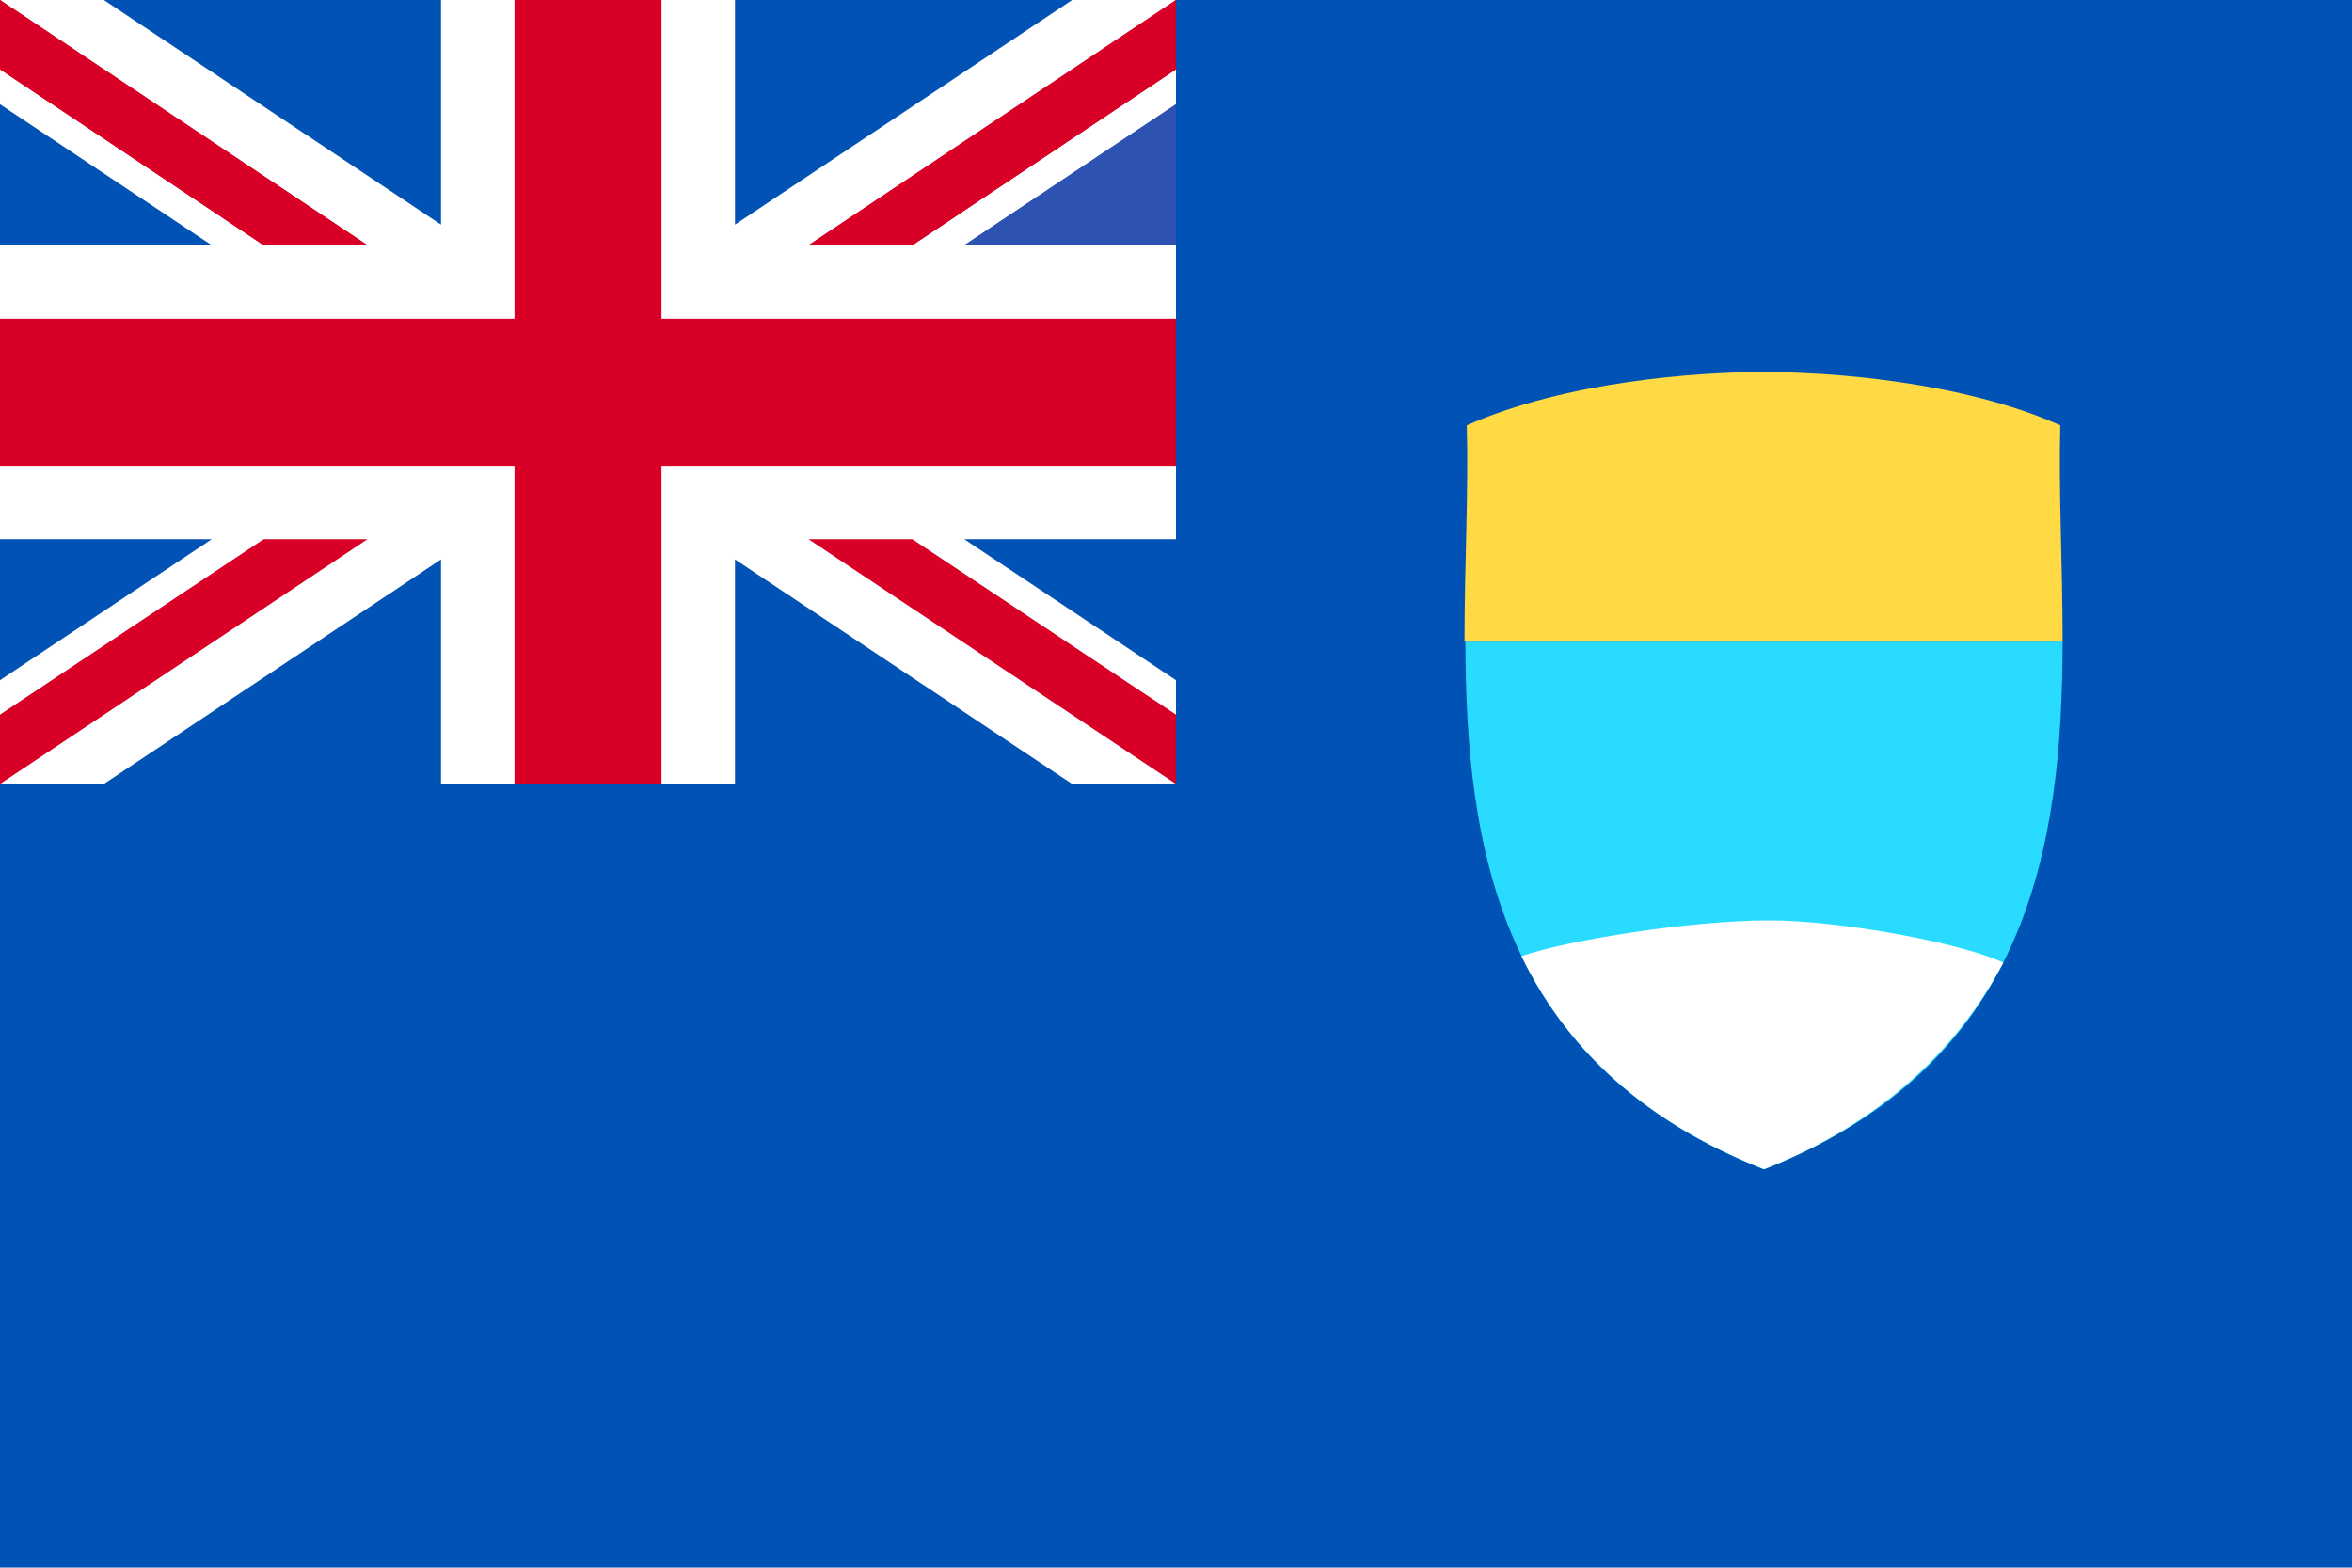
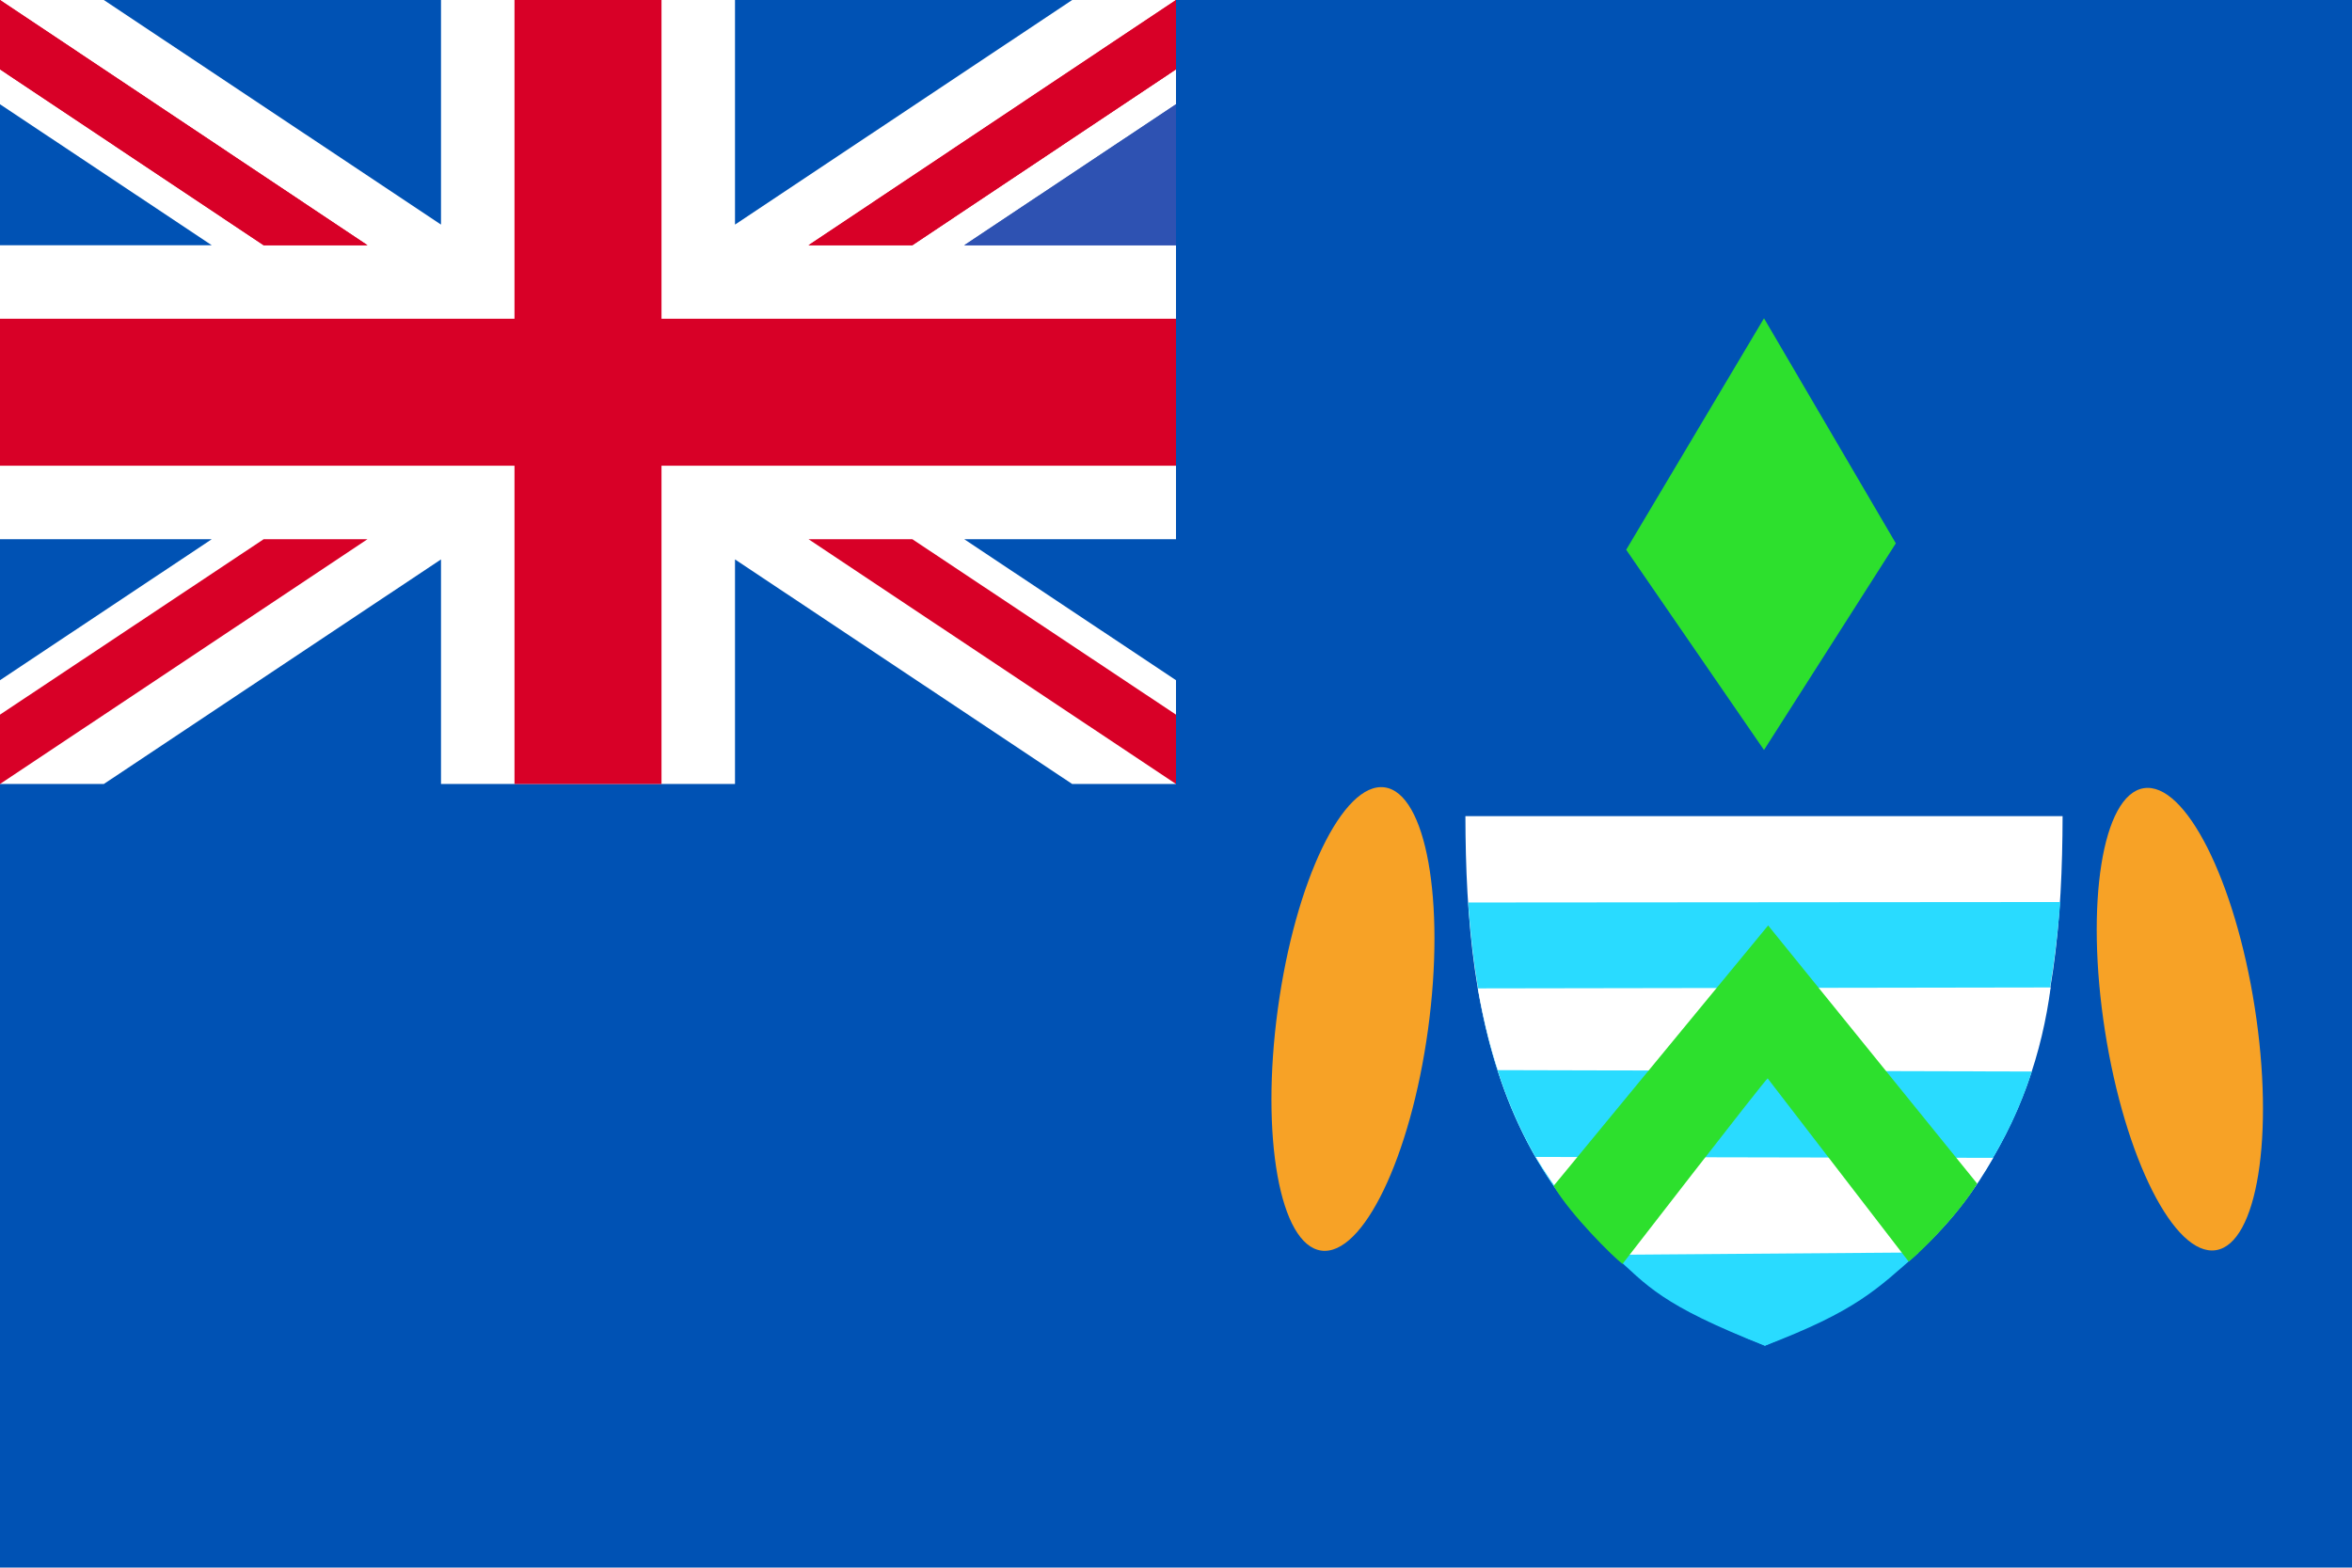
<svg xmlns="http://www.w3.org/2000/svg" version="1.1" viewBox="0 0 512 341.3">
-   <rect y="0" fill="#0052B4" width="512" height="341.3" />
+   <rect fill="#0052B4" width="512" height="341.3" />
  <polygon fill="#FFFFFF" points="256,0 256,117.4 209.9,117.4 256,148.1 256,170.7 233.4,170.7 160,121.8 160,170.7 96,170.7 96,121.8  22.6,170.7 0,170.7 0,148.1 46.1,117.4 0,117.4 0,53.4 46.1,53.4 0,22.7 0,0 22.6,0 96,48.9 96,0 160,0 160,48.9 233.4,0 " />
  <g>
    <polygon fill="#D80027" points="144,0 112,0 112,69.4 0,69.4 0,101.4 112,101.4 112,170.7 144,170.7 144,101.4 256,101.4 256,69.4   144,69.4  " />
    <polygon fill="#D80027" points="0,0 0,15.1 57.4,53.4 80,53.4  " />
    <polygon fill="#D80027" points="256,0 256,15.1 198.6,53.4 176,53.4  " />
  </g>
  <polygon fill="#2E52B2" points="256,22.7 256,53.4 209.9,53.4 " />
  <g>
    <polygon fill="#D80027" points="0,0 0,15.1 57.4,53.4 80,53.4  " />
    <polygon fill="#D80027" points="256,0 256,15.1 198.6,53.4 176,53.4  " />
  </g>
  <polygon fill="#2E52B2" points="256,22.7 256,53.4 209.9,53.4 " />
  <g>
    <polygon fill="#D80027" points="0,170.7 0,155.6 57.4,117.4 80,117.4  " />
    <polygon fill="#D80027" points="256,170.7 256,155.6 198.6,117.4 176,117.4  " />
  </g>
  <g>
-     <path fill="#29DBFF" d="M449,139.7c-0.1,44.4-7.2,92.1-65,114.9c-57.8-22.8-64.9-70.5-65-114.9H449z" />
-     <path fill="#FFFFFF" d="M384,254.6c26.2-10.3,42.7-27.1,52.1-45l0,0c-9.1-4.3-35.5-9.2-51-9.2c-17,0-44,4.3-53.9,7.8   C340.5,227.2,356.5,243.7,384,254.6z" />
-     <path fill="#ffda44" d="M449,139.7c0-16.7-0.9-32.9-0.5-47.1C426.9,83,398.4,81,383.9,81s-42.9,2-64.6,11.6   c0.4,14.2-0.5,30.4-0.5,47.1H449z" />
+     <path fill="#FFFFFF" d="M449,177.7c-0.1,44.4-7.2,92.1-65,114.9c-57.8-22.8-64.9-70.5-65-114.9L449,177.7L449,177.7z" />
+     <path fill="#29DBFF" d="M448.5,196.4c-3.2,39.5-14,76.3-64.5,96.2c-50.3-19.9-61.7-57.9-64.4-96.1" />
+     <path fill="#FFFFFF" d="M446.4,215c-3.6,27.5-18.9,60.5-62.4,77.6c-43.4-17.1-57.1-48.1-62.3-77.4" />
+     <path fill="#29DBFF" d="M442.3,233.3c-6.4,20-21.8,44.6-58.1,59.7c-36.2-14.3-51.1-38.2-58.2-60" />
+     <path fill="#FFFFFF" d="M433.9,252.1c-7.3,12.8-20,28.8-49.8,40.6c-31.1-13-42.3-28.6-49.8-40.8" />
+     <path fill="#29DBFF" d="M417.7,272.7c-9.2,8.1-13.6,12.7-33.5,20.3c-22.7-8.9-25.6-13.1-33-19.8" />
+     <path fill="#2DE02D" d="M384.8,234.8c-0.2-0.2-31.6,40.4-31.6,40.4c-2-1.5-11.3-10.7-15-17l46.7-56.7l45.5,56.2   c-4.4,7.3-12.9,15.4-14.9,17" />
  </g>
+   <polygon fill="#2DE02D" points="384,69.3 354,119.7 384,163.3 412.7,118.3 " />
+   <ellipse transform="matrix(0.9881 -0.1541 0.1541 0.9881 -28.5215 75.7685)" fill="#F7A226" cx="474.5" cy="221.9" rx="16.5" ry="50.9" />
+   <ellipse transform="matrix(0.1353 -0.9908 0.9908 0.1353 34.8165 483.6315)" fill="#F7A226" cx="294.5" cy="221.9" rx="50.9" ry="16.5" />
</svg>
